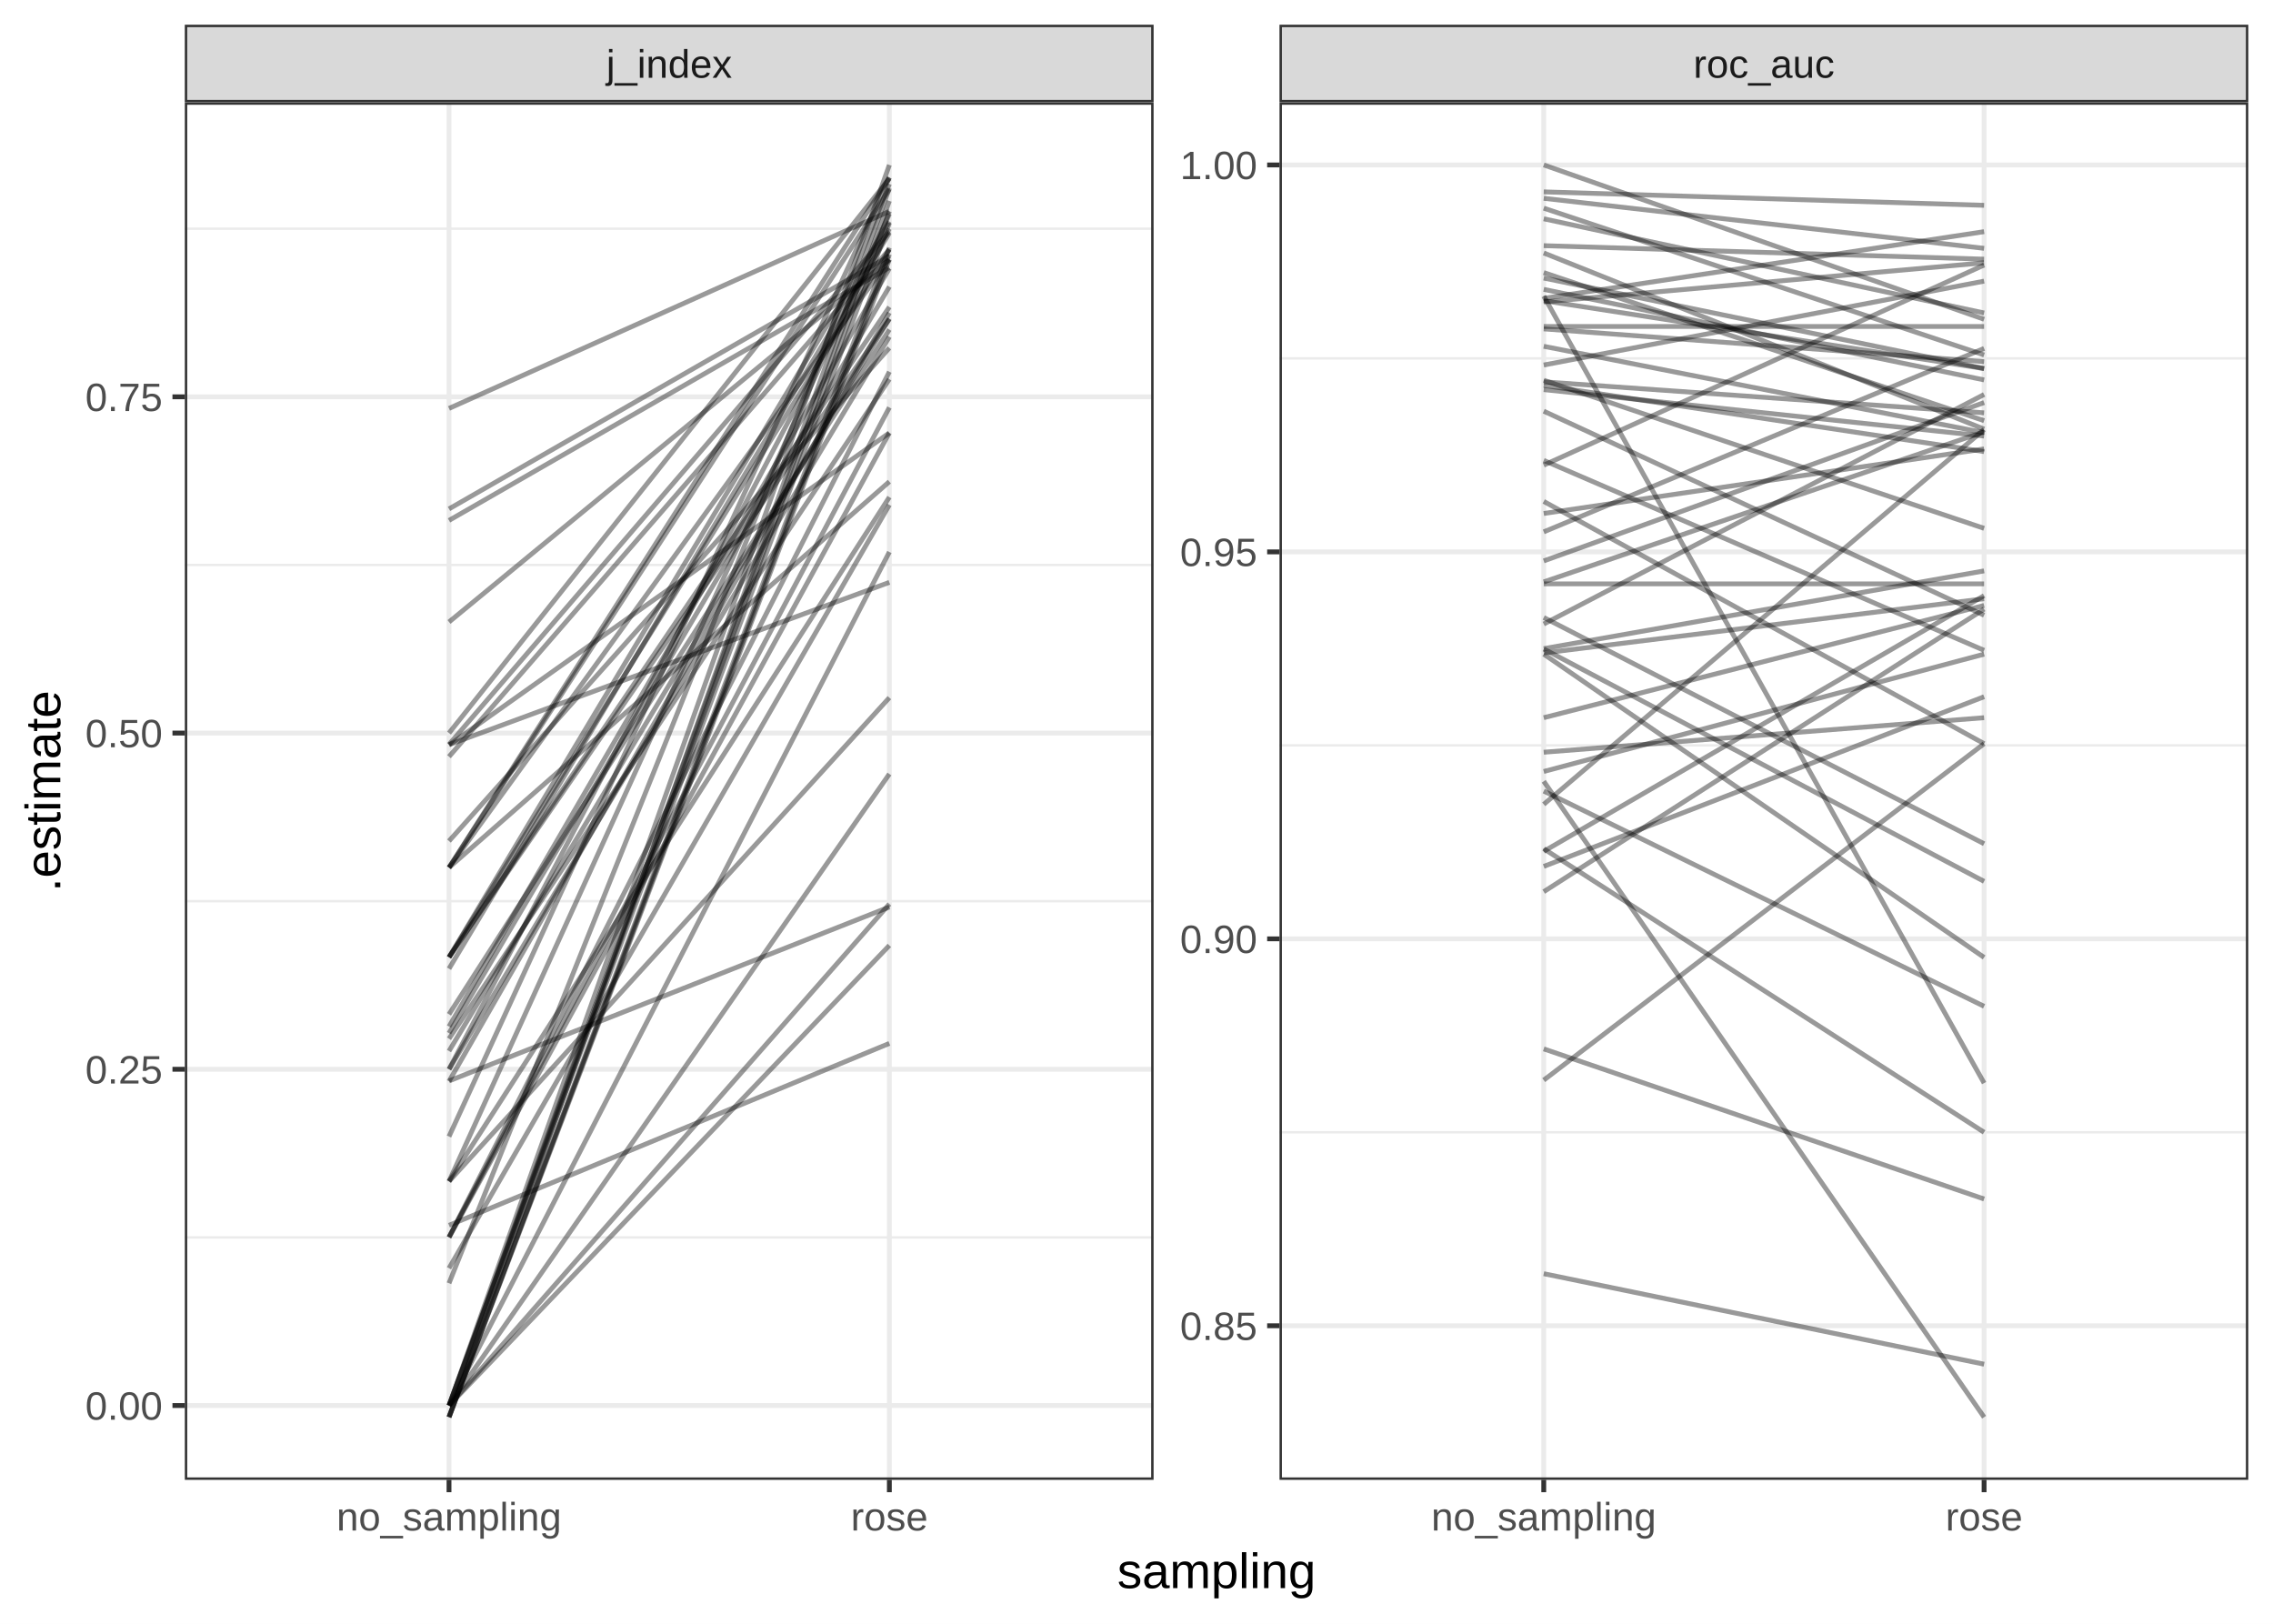
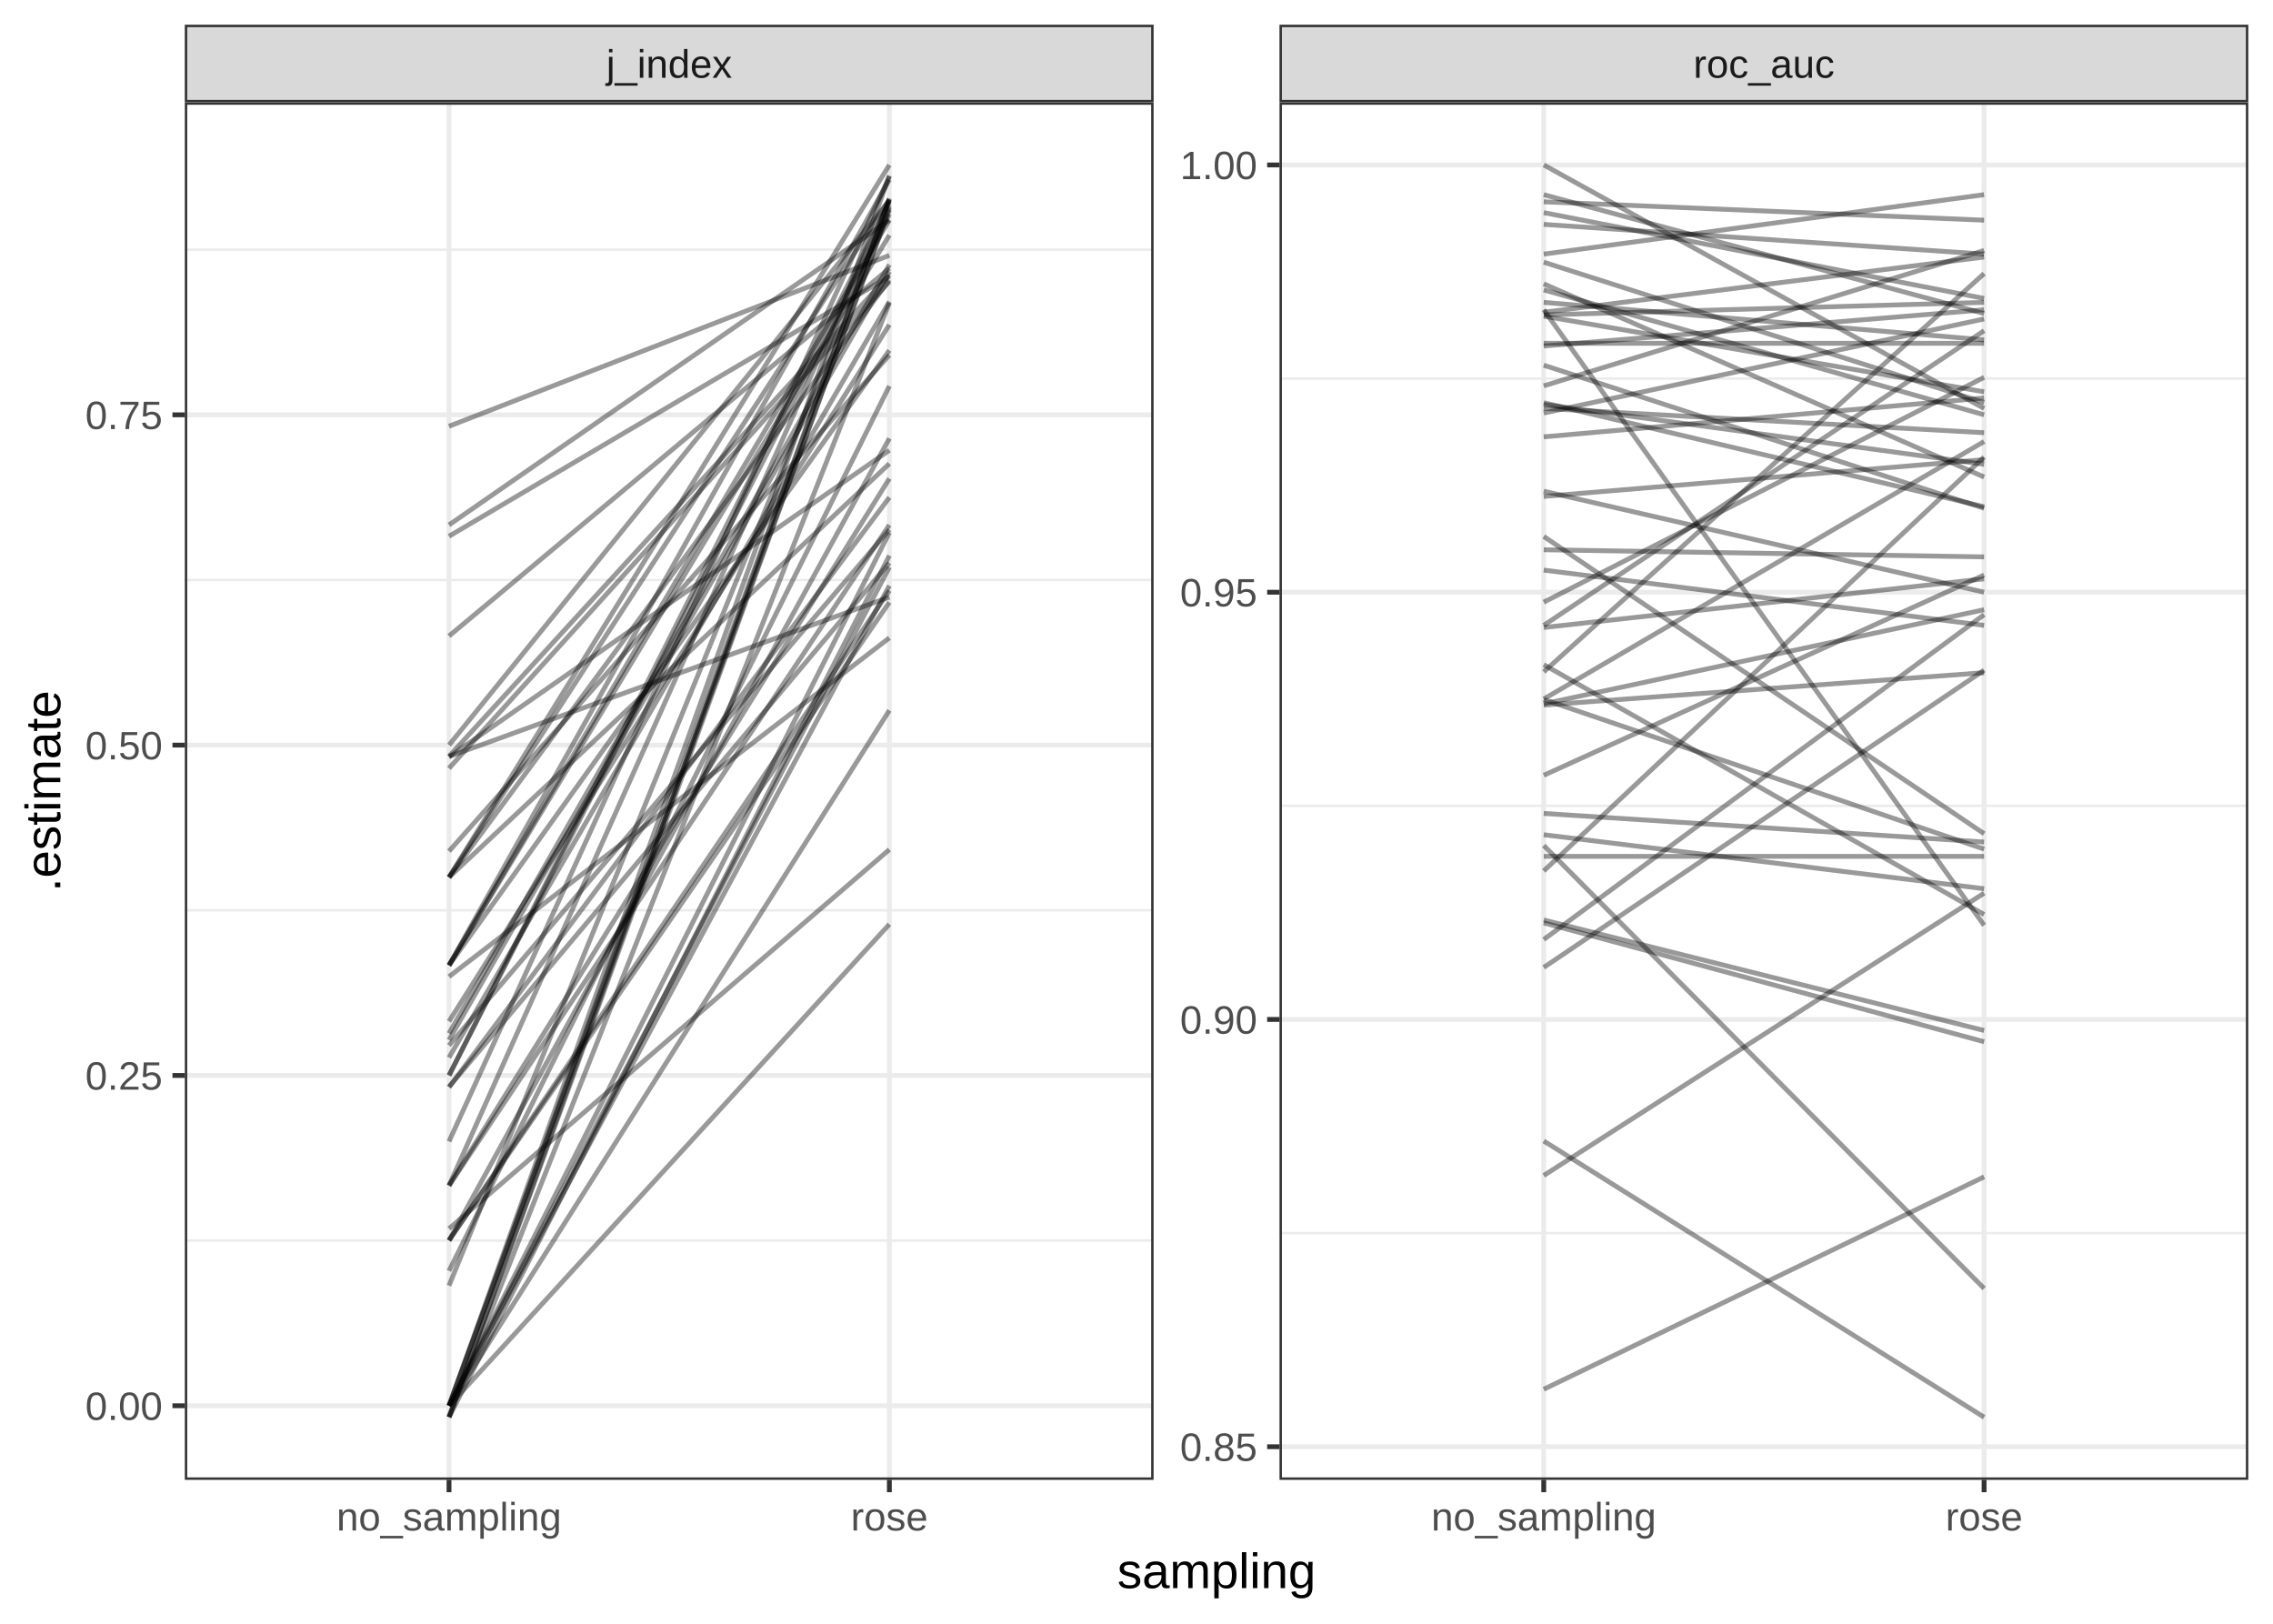
<svg xmlns="http://www.w3.org/2000/svg" class="svglite" width="504.00pt" height="360.00pt" viewBox="0 0 504.00 360.00">
  <defs>
    <style type="text/css">
    .svglite line, .svglite polyline, .svglite polygon, .svglite path, .svglite rect, .svglite circle {
      fill: none;
      stroke: #000000;
      stroke-linecap: round;
      stroke-linejoin: round;
      stroke-miterlimit: 10.00;
    }
  </style>
  </defs>
  <rect width="100%" height="100%" style="stroke: none; fill: none;" />
  <defs>
    <clipPath id="cpMC4wMHw1MDQuMDB8MC4wMHwzNjAuMDA=">
      <rect x="0.00" y="0.00" width="504.00" height="360.00" />
    </clipPath>
  </defs>
  <g clip-path="url(#cpMC4wMHw1MDQuMDB8MC4wMHwzNjAuMDA=)">
    <rect x="0.00" y="0.00" width="504.00" height="360.00" style="stroke-width: 1.07; stroke: #FFFFFF; fill: #FFFFFF;" />
  </g>
  <defs>
    <clipPath id="cpNDAuOTh8MjU1Ljc5fDIyLjY5fDMyOC4xMA==">
      <rect x="40.98" y="22.69" width="214.81" height="305.41" />
    </clipPath>
  </defs>
  <g clip-path="url(#cpNDAuOTh8MjU1Ljc5fDIyLjY5fDMyOC4xMA==)">
    <rect x="40.98" y="22.69" width="214.81" height="305.41" style="stroke-width: 1.07; stroke: none; fill: #FFFFFF;" />
-     <polyline points="40.98,274.35 255.79,274.35 " style="stroke-width: 0.53; stroke: #EBEBEB; stroke-linecap: butt;" />
-     <polyline points="40.98,199.80 255.79,199.80 " style="stroke-width: 0.53; stroke: #EBEBEB; stroke-linecap: butt;" />
-     <polyline points="40.98,125.26 255.79,125.26 " style="stroke-width: 0.53; stroke: #EBEBEB; stroke-linecap: butt;" />
-     <polyline points="40.98,50.71 255.79,50.71 " style="stroke-width: 0.53; stroke: #EBEBEB; stroke-linecap: butt;" />
-     <polyline points="40.98,311.62 255.79,311.62 " style="stroke-width: 1.07; stroke: #EBEBEB; stroke-linecap: butt;" />
-     <polyline points="40.98,237.07 255.79,237.07 " style="stroke-width: 1.07; stroke: #EBEBEB; stroke-linecap: butt;" />
-     <polyline points="40.98,162.53 255.79,162.53 " style="stroke-width: 1.07; stroke: #EBEBEB; stroke-linecap: butt;" />
-     <polyline points="40.98,87.98 255.79,87.98 " style="stroke-width: 1.07; stroke: #EBEBEB; stroke-linecap: butt;" />
+     <polyline points="40.98,275.05 255.79,275.05 " style="stroke-width: 0.53; stroke: #EBEBEB; stroke-linecap: butt;" />
+     <polyline points="40.98,201.82 255.79,201.82 " style="stroke-width: 0.53; stroke: #EBEBEB; stroke-linecap: butt;" />
+     <polyline points="40.98,128.59 255.79,128.59 " style="stroke-width: 0.53; stroke: #EBEBEB; stroke-linecap: butt;" />
+     <polyline points="40.98,55.36 255.79,55.36 " style="stroke-width: 0.53; stroke: #EBEBEB; stroke-linecap: butt;" />
+     <polyline points="40.98,311.67 255.79,311.67 " style="stroke-width: 1.07; stroke: #EBEBEB; stroke-linecap: butt;" />
+     <polyline points="40.98,238.44 255.79,238.44 " style="stroke-width: 1.07; stroke: #EBEBEB; stroke-linecap: butt;" />
+     <polyline points="40.98,165.20 255.79,165.20 " style="stroke-width: 1.07; stroke: #EBEBEB; stroke-linecap: butt;" />
+     <polyline points="40.98,91.97 255.79,91.97 " style="stroke-width: 1.07; stroke: #EBEBEB; stroke-linecap: butt;" />
    <polyline points="99.56,328.10 99.56,22.69 " style="stroke-width: 1.07; stroke: #EBEBEB; stroke-linecap: butt;" />
    <polyline points="197.20,328.10 197.20,22.69 " style="stroke-width: 1.07; stroke: #EBEBEB; stroke-linecap: butt;" />
-     <polyline points="99.56,115.38 197.20,59.31 " style="stroke-width: 1.07; stroke: #000000; stroke-opacity: 0.40; stroke-linecap: butt;" />
-     <polyline points="99.56,186.47 197.20,77.14 " style="stroke-width: 1.07; stroke: #000000; stroke-opacity: 0.40; stroke-linecap: butt;" />
-     <polyline points="99.56,311.62 197.20,44.55 " style="stroke-width: 1.07; stroke: #000000; stroke-opacity: 0.40; stroke-linecap: butt;" />
-     <polyline points="99.56,314.19 197.20,41.71 " style="stroke-width: 1.07; stroke: #000000; stroke-opacity: 0.40; stroke-linecap: butt;" />
-     <polyline points="99.56,214.77 197.20,51.66 " style="stroke-width: 1.07; stroke: #000000; stroke-opacity: 0.40; stroke-linecap: butt;" />
-     <polyline points="99.56,167.76 197.20,55.29 " style="stroke-width: 1.07; stroke: #000000; stroke-opacity: 0.40; stroke-linecap: butt;" />
-     <polyline points="99.56,311.62 197.20,49.42 " style="stroke-width: 1.07; stroke: #000000; stroke-opacity: 0.40; stroke-linecap: butt;" />
-     <polyline points="99.56,239.65 197.20,201.09 " style="stroke-width: 1.07; stroke: #000000; stroke-opacity: 0.40; stroke-linecap: butt;" />
-     <polyline points="99.56,311.62 197.20,200.43 " style="stroke-width: 1.07; stroke: #000000; stroke-opacity: 0.40; stroke-linecap: butt;" />
-     <polyline points="99.56,90.55 197.20,46.85 " style="stroke-width: 1.07; stroke: #000000; stroke-opacity: 0.40; stroke-linecap: butt;" />
-     <polyline points="99.56,192.35 197.20,41.96 " style="stroke-width: 1.07; stroke: #000000; stroke-opacity: 0.40; stroke-linecap: butt;" />
-     <polyline points="99.56,261.92 197.20,110.22 " style="stroke-width: 1.07; stroke: #000000; stroke-opacity: 0.40; stroke-linecap: butt;" />
-     <polyline points="99.56,165.06 197.20,51.34 " style="stroke-width: 1.07; stroke: #000000; stroke-opacity: 0.40; stroke-linecap: butt;" />
-     <polyline points="99.56,192.35 197.20,106.78 " style="stroke-width: 1.07; stroke: #000000; stroke-opacity: 0.40; stroke-linecap: butt;" />
-     <polyline points="99.56,274.30 197.20,90.34 " style="stroke-width: 1.07; stroke: #000000; stroke-opacity: 0.40; stroke-linecap: butt;" />
-     <polyline points="99.56,233.03 197.20,70.64 " style="stroke-width: 1.07; stroke: #000000; stroke-opacity: 0.40; stroke-linecap: butt;" />
-     <polyline points="99.56,311.62 197.20,122.38 " style="stroke-width: 1.07; stroke: #000000; stroke-opacity: 0.40; stroke-linecap: butt;" />
-     <polyline points="99.56,212.23 197.20,70.74 " style="stroke-width: 1.07; stroke: #000000; stroke-opacity: 0.40; stroke-linecap: butt;" />
-     <polyline points="99.56,311.62 197.20,46.85 " style="stroke-width: 1.07; stroke: #000000; stroke-opacity: 0.40; stroke-linecap: butt;" />
-     <polyline points="99.56,237.07 197.20,74.67 " style="stroke-width: 1.07; stroke: #000000; stroke-opacity: 0.40; stroke-linecap: butt;" />
-     <polyline points="99.56,311.62 197.20,36.57 " style="stroke-width: 1.07; stroke: #000000; stroke-opacity: 0.40; stroke-linecap: butt;" />
-     <polyline points="99.56,311.62 197.20,171.60 " style="stroke-width: 1.07; stroke: #000000; stroke-opacity: 0.40; stroke-linecap: butt;" />
-     <polyline points="99.56,212.23 197.20,49.12 " style="stroke-width: 1.07; stroke: #000000; stroke-opacity: 0.40; stroke-linecap: butt;" />
-     <polyline points="99.56,165.19 197.20,95.97 " style="stroke-width: 1.07; stroke: #000000; stroke-opacity: 0.40; stroke-linecap: butt;" />
-     <polyline points="99.56,274.30 197.20,82.42 " style="stroke-width: 1.07; stroke: #000000; stroke-opacity: 0.40; stroke-linecap: butt;" />
-     <polyline points="99.56,112.83 197.20,56.76 " style="stroke-width: 1.07; stroke: #000000; stroke-opacity: 0.40; stroke-linecap: butt;" />
-     <polyline points="99.56,192.35 197.20,39.36 " style="stroke-width: 1.07; stroke: #000000; stroke-opacity: 0.40; stroke-linecap: butt;" />
-     <polyline points="99.56,192.35 197.20,57.52 " style="stroke-width: 1.07; stroke: #000000; stroke-opacity: 0.40; stroke-linecap: butt;" />
-     <polyline points="99.56,261.92 197.20,47.44 " style="stroke-width: 1.07; stroke: #000000; stroke-opacity: 0.40; stroke-linecap: butt;" />
-     <polyline points="99.56,162.53 197.20,39.59 " style="stroke-width: 1.07; stroke: #000000; stroke-opacity: 0.40; stroke-linecap: butt;" />
-     <polyline points="99.56,311.62 197.20,209.61 " style="stroke-width: 1.07; stroke: #000000; stroke-opacity: 0.40; stroke-linecap: butt;" />
-     <polyline points="99.56,227.59 197.20,59.52 " style="stroke-width: 1.07; stroke: #000000; stroke-opacity: 0.40; stroke-linecap: butt;" />
-     <polyline points="99.56,281.18 197.20,111.94 " style="stroke-width: 1.07; stroke: #000000; stroke-opacity: 0.40; stroke-linecap: butt;" />
-     <polyline points="99.56,230.30 197.20,84.07 " style="stroke-width: 1.07; stroke: #000000; stroke-opacity: 0.40; stroke-linecap: butt;" />
-     <polyline points="99.56,261.92 197.20,154.68 " style="stroke-width: 1.07; stroke: #000000; stroke-opacity: 0.40; stroke-linecap: butt;" />
-     <polyline points="99.56,212.23 197.20,68.06 " style="stroke-width: 1.07; stroke: #000000; stroke-opacity: 0.40; stroke-linecap: butt;" />
-     <polyline points="99.56,212.23 197.20,55.29 " style="stroke-width: 1.07; stroke: #000000; stroke-opacity: 0.40; stroke-linecap: butt;" />
-     <polyline points="99.56,284.51 197.20,40.79 " style="stroke-width: 1.07; stroke: #000000; stroke-opacity: 0.40; stroke-linecap: butt;" />
-     <polyline points="99.56,165.10 197.20,129.11 " style="stroke-width: 1.07; stroke: #000000; stroke-opacity: 0.40; stroke-linecap: butt;" />
-     <polyline points="99.56,271.66 197.20,231.33 " style="stroke-width: 1.07; stroke: #000000; stroke-opacity: 0.40; stroke-linecap: butt;" />
-     <polyline points="99.56,237.07 197.20,50.71 " style="stroke-width: 1.07; stroke: #000000; stroke-opacity: 0.40; stroke-linecap: butt;" />
-     <polyline points="99.56,314.21 197.20,54.92 " style="stroke-width: 1.07; stroke: #000000; stroke-opacity: 0.40; stroke-linecap: butt;" />
-     <polyline points="99.56,314.15 197.20,56.39 " style="stroke-width: 1.07; stroke: #000000; stroke-opacity: 0.40; stroke-linecap: butt;" />
-     <polyline points="99.56,274.35 197.20,95.97 " style="stroke-width: 1.07; stroke: #000000; stroke-opacity: 0.40; stroke-linecap: butt;" />
-     <polyline points="99.56,229.06 197.20,63.57 " style="stroke-width: 1.07; stroke: #000000; stroke-opacity: 0.40; stroke-linecap: butt;" />
-     <polyline points="99.56,314.21 197.20,57.52 " style="stroke-width: 1.07; stroke: #000000; stroke-opacity: 0.40; stroke-linecap: butt;" />
-     <polyline points="99.56,137.90 197.20,57.52 " style="stroke-width: 1.07; stroke: #000000; stroke-opacity: 0.40; stroke-linecap: butt;" />
-     <polyline points="99.56,224.88 197.20,73.07 " style="stroke-width: 1.07; stroke: #000000; stroke-opacity: 0.40; stroke-linecap: butt;" />
-     <polyline points="99.56,239.74 197.20,69.35 " style="stroke-width: 1.07; stroke: #000000; stroke-opacity: 0.40; stroke-linecap: butt;" />
-     <polyline points="99.56,251.98 197.20,39.36 " style="stroke-width: 1.07; stroke: #000000; stroke-opacity: 0.40; stroke-linecap: butt;" />
+     <polyline points="99.56,118.89 197.20,61.30 " style="stroke-width: 1.07; stroke: #000000; stroke-opacity: 0.40; stroke-linecap: butt;" />
+     <polyline points="99.56,188.72 197.20,78.73 " style="stroke-width: 1.07; stroke: #000000; stroke-opacity: 0.40; stroke-linecap: butt;" />
+     <polyline points="99.56,311.67 197.20,44.21 " style="stroke-width: 1.07; stroke: #000000; stroke-opacity: 0.40; stroke-linecap: butt;" />
+     <polyline points="99.56,314.19 197.20,43.99 " style="stroke-width: 1.07; stroke: #000000; stroke-opacity: 0.40; stroke-linecap: butt;" />
+     <polyline points="99.56,216.53 197.20,141.42 " style="stroke-width: 1.07; stroke: #000000; stroke-opacity: 0.40; stroke-linecap: butt;" />
+     <polyline points="99.56,170.34 197.20,62.42 " style="stroke-width: 1.07; stroke: #000000; stroke-opacity: 0.40; stroke-linecap: butt;" />
+     <polyline points="99.56,311.67 197.20,129.85 " style="stroke-width: 1.07; stroke: #000000; stroke-opacity: 0.40; stroke-linecap: butt;" />
+     <polyline points="99.56,240.96 197.20,124.80 " style="stroke-width: 1.07; stroke: #000000; stroke-opacity: 0.40; stroke-linecap: butt;" />
+     <polyline points="99.56,311.67 197.20,204.92 " style="stroke-width: 1.07; stroke: #000000; stroke-opacity: 0.40; stroke-linecap: butt;" />
+     <polyline points="99.56,94.50 197.20,56.62 " style="stroke-width: 1.07; stroke: #000000; stroke-opacity: 0.40; stroke-linecap: butt;" />
+     <polyline points="99.56,194.50 197.20,36.57 " style="stroke-width: 1.07; stroke: #000000; stroke-opacity: 0.40; stroke-linecap: butt;" />
+     <polyline points="99.56,262.85 197.20,116.38 " style="stroke-width: 1.07; stroke: #000000; stroke-opacity: 0.40; stroke-linecap: butt;" />
+     <polyline points="99.56,167.69 197.20,60.94 " style="stroke-width: 1.07; stroke: #000000; stroke-opacity: 0.40; stroke-linecap: butt;" />
+     <polyline points="99.56,194.50 197.20,102.80 " style="stroke-width: 1.07; stroke: #000000; stroke-opacity: 0.40; stroke-linecap: butt;" />
+     <polyline points="99.56,275.00 197.20,133.54 " style="stroke-width: 1.07; stroke: #000000; stroke-opacity: 0.40; stroke-linecap: butt;" />
+     <polyline points="99.56,234.47 197.20,66.87 " style="stroke-width: 1.07; stroke: #000000; stroke-opacity: 0.40; stroke-linecap: butt;" />
+     <polyline points="99.56,311.67 197.20,125.76 " style="stroke-width: 1.07; stroke: #000000; stroke-opacity: 0.40; stroke-linecap: butt;" />
+     <polyline points="99.56,214.02 197.20,77.68 " style="stroke-width: 1.07; stroke: #000000; stroke-opacity: 0.40; stroke-linecap: butt;" />
+     <polyline points="99.56,311.67 197.20,46.52 " style="stroke-width: 1.07; stroke: #000000; stroke-opacity: 0.40; stroke-linecap: butt;" />
+     <polyline points="99.56,238.44 197.20,44.89 " style="stroke-width: 1.07; stroke: #000000; stroke-opacity: 0.40; stroke-linecap: butt;" />
+     <polyline points="99.56,311.67 197.20,38.94 " style="stroke-width: 1.07; stroke: #000000; stroke-opacity: 0.40; stroke-linecap: butt;" />
+     <polyline points="99.56,311.67 197.20,118.08 " style="stroke-width: 1.07; stroke: #000000; stroke-opacity: 0.40; stroke-linecap: butt;" />
+     <polyline points="99.56,214.02 197.20,48.78 " style="stroke-width: 1.07; stroke: #000000; stroke-opacity: 0.40; stroke-linecap: butt;" />
+     <polyline points="99.56,167.82 197.20,99.82 " style="stroke-width: 1.07; stroke: #000000; stroke-opacity: 0.40; stroke-linecap: butt;" />
+     <polyline points="99.56,275.00 197.20,130.95 " style="stroke-width: 1.07; stroke: #000000; stroke-opacity: 0.40; stroke-linecap: butt;" />
+     <polyline points="99.56,116.38 197.20,48.78 " style="stroke-width: 1.07; stroke: #000000; stroke-opacity: 0.40; stroke-linecap: butt;" />
+     <polyline points="99.56,194.50 197.20,44.21 " style="stroke-width: 1.07; stroke: #000000; stroke-opacity: 0.40; stroke-linecap: butt;" />
+     <polyline points="99.56,194.50 197.20,62.04 " style="stroke-width: 1.07; stroke: #000000; stroke-opacity: 0.40; stroke-linecap: butt;" />
+     <polyline points="99.56,262.85 197.20,44.44 " style="stroke-width: 1.07; stroke: #000000; stroke-opacity: 0.40; stroke-linecap: butt;" />
+     <polyline points="99.56,165.20 197.20,44.44 " style="stroke-width: 1.07; stroke: #000000; stroke-opacity: 0.40; stroke-linecap: butt;" />
+     <polyline points="99.56,311.67 197.20,157.50 " style="stroke-width: 1.07; stroke: #000000; stroke-opacity: 0.40; stroke-linecap: butt;" />
+     <polyline points="99.56,229.11 197.20,58.68 " style="stroke-width: 1.07; stroke: #000000; stroke-opacity: 0.40; stroke-linecap: butt;" />
+     <polyline points="99.56,281.76 197.20,85.59 " style="stroke-width: 1.07; stroke: #000000; stroke-opacity: 0.40; stroke-linecap: butt;" />
+     <polyline points="99.56,231.78 197.20,117.44 " style="stroke-width: 1.07; stroke: #000000; stroke-opacity: 0.40; stroke-linecap: butt;" />
+     <polyline points="99.56,262.85 197.20,106.10 " style="stroke-width: 1.07; stroke: #000000; stroke-opacity: 0.40; stroke-linecap: butt;" />
+     <polyline points="99.56,214.02 197.20,39.85 " style="stroke-width: 1.07; stroke: #000000; stroke-opacity: 0.40; stroke-linecap: butt;" />
+     <polyline points="99.56,214.02 197.20,52.14 " style="stroke-width: 1.07; stroke: #000000; stroke-opacity: 0.40; stroke-linecap: butt;" />
+     <polyline points="99.56,285.04 197.20,45.61 " style="stroke-width: 1.07; stroke: #000000; stroke-opacity: 0.40; stroke-linecap: butt;" />
+     <polyline points="99.56,167.73 197.20,132.38 " style="stroke-width: 1.07; stroke: #000000; stroke-opacity: 0.40; stroke-linecap: butt;" />
+     <polyline points="99.56,272.41 197.20,188.35 " style="stroke-width: 1.07; stroke: #000000; stroke-opacity: 0.40; stroke-linecap: butt;" />
+     <polyline points="99.56,238.44 197.20,47.51 " style="stroke-width: 1.07; stroke: #000000; stroke-opacity: 0.40; stroke-linecap: butt;" />
+     <polyline points="99.56,314.21 197.20,123.18 " style="stroke-width: 1.07; stroke: #000000; stroke-opacity: 0.40; stroke-linecap: butt;" />
+     <polyline points="99.56,314.15 197.20,46.05 " style="stroke-width: 1.07; stroke: #000000; stroke-opacity: 0.40; stroke-linecap: butt;" />
+     <polyline points="99.56,275.05 197.20,97.20 " style="stroke-width: 1.07; stroke: #000000; stroke-opacity: 0.40; stroke-linecap: butt;" />
+     <polyline points="99.56,230.57 197.20,60.22 " style="stroke-width: 1.07; stroke: #000000; stroke-opacity: 0.40; stroke-linecap: butt;" />
+     <polyline points="99.56,314.21 197.20,67.14 " style="stroke-width: 1.07; stroke: #000000; stroke-opacity: 0.40; stroke-linecap: butt;" />
+     <polyline points="99.56,141.01 197.20,59.50 " style="stroke-width: 1.07; stroke: #000000; stroke-opacity: 0.40; stroke-linecap: butt;" />
+     <polyline points="99.56,226.45 197.20,72.00 " style="stroke-width: 1.07; stroke: #000000; stroke-opacity: 0.40; stroke-linecap: butt;" />
+     <polyline points="99.56,241.05 197.20,110.28 " style="stroke-width: 1.07; stroke: #000000; stroke-opacity: 0.40; stroke-linecap: butt;" />
+     <polyline points="99.56,253.08 197.20,39.12 " style="stroke-width: 1.07; stroke: #000000; stroke-opacity: 0.40; stroke-linecap: butt;" />
    <rect x="40.98" y="22.69" width="214.81" height="305.41" style="stroke-width: 1.07; stroke: #333333;" />
  </g>
  <g clip-path="url(#cpMC4wMHw1MDQuMDB8MC4wMHwzNjAuMDA=)">
</g>
  <defs>
    <clipPath id="cpMjgzLjcxfDQ5OC41MnwyMi42OXwzMjguMTA=">
      <rect x="283.71" y="22.69" width="214.81" height="305.41" />
    </clipPath>
  </defs>
  <g clip-path="url(#cpMjgzLjcxfDQ5OC41MnwyMi42OXwzMjguMTA=)">
    <rect x="283.71" y="22.69" width="214.81" height="305.41" style="stroke-width: 1.07; stroke: none; fill: #FFFFFF;" />
-     <polyline points="283.71,251.04 498.52,251.04 " style="stroke-width: 0.53; stroke: #EBEBEB; stroke-linecap: butt;" />
-     <polyline points="283.71,165.25 498.52,165.25 " style="stroke-width: 0.53; stroke: #EBEBEB; stroke-linecap: butt;" />
-     <polyline points="283.71,79.46 498.52,79.46 " style="stroke-width: 0.53; stroke: #EBEBEB; stroke-linecap: butt;" />
-     <polyline points="283.71,293.93 498.52,293.93 " style="stroke-width: 1.07; stroke: #EBEBEB; stroke-linecap: butt;" />
-     <polyline points="283.71,208.15 498.52,208.15 " style="stroke-width: 1.07; stroke: #EBEBEB; stroke-linecap: butt;" />
-     <polyline points="283.71,122.36 498.52,122.36 " style="stroke-width: 1.07; stroke: #EBEBEB; stroke-linecap: butt;" />
+     <polyline points="283.71,273.38 498.52,273.38 " style="stroke-width: 0.53; stroke: #EBEBEB; stroke-linecap: butt;" />
+     <polyline points="283.71,178.66 498.52,178.66 " style="stroke-width: 0.53; stroke: #EBEBEB; stroke-linecap: butt;" />
+     <polyline points="283.71,83.93 498.52,83.93 " style="stroke-width: 0.53; stroke: #EBEBEB; stroke-linecap: butt;" />
+     <polyline points="283.71,320.75 498.52,320.75 " style="stroke-width: 1.07; stroke: #EBEBEB; stroke-linecap: butt;" />
+     <polyline points="283.71,226.02 498.52,226.02 " style="stroke-width: 1.07; stroke: #EBEBEB; stroke-linecap: butt;" />
+     <polyline points="283.71,131.30 498.52,131.30 " style="stroke-width: 1.07; stroke: #EBEBEB; stroke-linecap: butt;" />
    <polyline points="283.71,36.57 498.52,36.57 " style="stroke-width: 1.07; stroke: #EBEBEB; stroke-linecap: butt;" />
    <polyline points="342.30,328.10 342.30,22.69 " style="stroke-width: 1.07; stroke: #EBEBEB; stroke-linecap: butt;" />
    <polyline points="439.94,328.10 439.94,22.69 " style="stroke-width: 1.07; stroke: #EBEBEB; stroke-linecap: butt;" />
-     <polyline points="342.30,85.45 439.94,100.12 " style="stroke-width: 1.07; stroke: #000000; stroke-opacity: 0.40; stroke-linecap: butt;" />
-     <polyline points="342.30,56.09 439.94,95.14 " style="stroke-width: 1.07; stroke: #000000; stroke-opacity: 0.40; stroke-linecap: butt;" />
-     <polyline points="342.30,84.31 439.94,117.14 " style="stroke-width: 1.07; stroke: #000000; stroke-opacity: 0.40; stroke-linecap: butt;" />
-     <polyline points="342.30,129.01 439.94,95.73 " style="stroke-width: 1.07; stroke: #000000; stroke-opacity: 0.40; stroke-linecap: butt;" />
-     <polyline points="342.30,129.45 439.94,129.45 " style="stroke-width: 1.07; stroke: #000000; stroke-opacity: 0.40; stroke-linecap: butt;" />
-     <polyline points="342.30,124.36 439.94,89.25 " style="stroke-width: 1.07; stroke: #000000; stroke-opacity: 0.40; stroke-linecap: butt;" />
-     <polyline points="342.30,117.92 439.94,77.25 " style="stroke-width: 1.07; stroke: #000000; stroke-opacity: 0.40; stroke-linecap: butt;" />
-     <polyline points="342.30,188.18 439.94,251.04 " style="stroke-width: 1.07; stroke: #000000; stroke-opacity: 0.40; stroke-linecap: butt;" />
-     <polyline points="342.30,65.65 439.94,240.13 " style="stroke-width: 1.07; stroke: #000000; stroke-opacity: 0.40; stroke-linecap: butt;" />
-     <polyline points="342.30,43.97 439.94,55.06 " style="stroke-width: 1.07; stroke: #000000; stroke-opacity: 0.40; stroke-linecap: butt;" />
-     <polyline points="342.30,42.54 439.94,45.52 " style="stroke-width: 1.07; stroke: #000000; stroke-opacity: 0.40; stroke-linecap: butt;" />
-     <polyline points="342.30,192.09 439.94,154.47 " style="stroke-width: 1.07; stroke: #000000; stroke-opacity: 0.40; stroke-linecap: butt;" />
-     <polyline points="342.30,72.92 439.94,80.19 " style="stroke-width: 1.07; stroke: #000000; stroke-opacity: 0.40; stroke-linecap: butt;" />
-     <polyline points="342.30,197.70 439.94,135.04 " style="stroke-width: 1.07; stroke: #000000; stroke-opacity: 0.40; stroke-linecap: butt;" />
-     <polyline points="342.30,171.05 439.94,145.03 " style="stroke-width: 1.07; stroke: #000000; stroke-opacity: 0.40; stroke-linecap: butt;" />
-     <polyline points="342.30,143.89 439.94,195.41 " style="stroke-width: 1.07; stroke: #000000; stroke-opacity: 0.40; stroke-linecap: butt;" />
-     <polyline points="342.30,175.39 439.94,223.11 " style="stroke-width: 1.07; stroke: #000000; stroke-opacity: 0.40; stroke-linecap: butt;" />
-     <polyline points="342.30,84.66 439.94,91.53 " style="stroke-width: 1.07; stroke: #000000; stroke-opacity: 0.40; stroke-linecap: butt;" />
-     <polyline points="342.30,103.13 439.94,58.76 " style="stroke-width: 1.07; stroke: #000000; stroke-opacity: 0.40; stroke-linecap: butt;" />
-     <polyline points="342.30,143.81 439.94,126.57 " style="stroke-width: 1.07; stroke: #000000; stroke-opacity: 0.40; stroke-linecap: butt;" />
-     <polyline points="342.30,66.15 439.94,51.36 " style="stroke-width: 1.07; stroke: #000000; stroke-opacity: 0.40; stroke-linecap: butt;" />
-     <polyline points="342.30,111.17 439.94,164.88 " style="stroke-width: 1.07; stroke: #000000; stroke-opacity: 0.40; stroke-linecap: butt;" />
-     <polyline points="342.30,178.33 439.94,95.23 " style="stroke-width: 1.07; stroke: #000000; stroke-opacity: 0.40; stroke-linecap: butt;" />
-     <polyline points="342.30,159.12 439.94,134.23 " style="stroke-width: 1.07; stroke: #000000; stroke-opacity: 0.40; stroke-linecap: butt;" />
-     <polyline points="342.30,145.03 439.94,212.27 " style="stroke-width: 1.07; stroke: #000000; stroke-opacity: 0.40; stroke-linecap: butt;" />
-     <polyline points="342.30,36.57 439.94,70.79 " style="stroke-width: 1.07; stroke: #000000; stroke-opacity: 0.40; stroke-linecap: butt;" />
-     <polyline points="342.30,48.51 439.94,69.39 " style="stroke-width: 1.07; stroke: #000000; stroke-opacity: 0.40; stroke-linecap: butt;" />
-     <polyline points="342.30,60.44 439.94,93.27 " style="stroke-width: 1.07; stroke: #000000; stroke-opacity: 0.40; stroke-linecap: butt;" />
-     <polyline points="342.30,61.65 439.94,81.72 " style="stroke-width: 1.07; stroke: #000000; stroke-opacity: 0.40; stroke-linecap: butt;" />
-     <polyline points="342.30,64.16 439.94,84.23 " style="stroke-width: 1.07; stroke: #000000; stroke-opacity: 0.40; stroke-linecap: butt;" />
-     <polyline points="342.30,282.39 439.94,302.46 " style="stroke-width: 1.07; stroke: #000000; stroke-opacity: 0.40; stroke-linecap: butt;" />
-     <polyline points="342.30,102.08 439.94,144.19 " style="stroke-width: 1.07; stroke: #000000; stroke-opacity: 0.40; stroke-linecap: butt;" />
-     <polyline points="342.30,144.77 439.94,132.75 " style="stroke-width: 1.07; stroke: #000000; stroke-opacity: 0.40; stroke-linecap: butt;" />
-     <polyline points="342.30,113.84 439.94,99.53 " style="stroke-width: 1.07; stroke: #000000; stroke-opacity: 0.40; stroke-linecap: butt;" />
-     <polyline points="342.30,136.91 439.94,187.07 " style="stroke-width: 1.07; stroke: #000000; stroke-opacity: 0.40; stroke-linecap: butt;" />
-     <polyline points="342.30,86.38 439.94,96.68 " style="stroke-width: 1.07; stroke: #000000; stroke-opacity: 0.40; stroke-linecap: butt;" />
-     <polyline points="342.30,66.67 439.94,81.72 " style="stroke-width: 1.07; stroke: #000000; stroke-opacity: 0.40; stroke-linecap: butt;" />
-     <polyline points="342.30,80.93 439.94,62.33 " style="stroke-width: 1.07; stroke: #000000; stroke-opacity: 0.40; stroke-linecap: butt;" />
-     <polyline points="342.30,232.55 439.94,265.83 " style="stroke-width: 1.07; stroke: #000000; stroke-opacity: 0.40; stroke-linecap: butt;" />
-     <polyline points="342.30,173.22 439.94,314.21 " style="stroke-width: 1.07; stroke: #000000; stroke-opacity: 0.40; stroke-linecap: butt;" />
-     <polyline points="342.30,46.15 439.94,78.70 " style="stroke-width: 1.07; stroke: #000000; stroke-opacity: 0.40; stroke-linecap: butt;" />
-     <polyline points="342.30,188.75 439.94,132.06 " style="stroke-width: 1.07; stroke: #000000; stroke-opacity: 0.40; stroke-linecap: butt;" />
-     <polyline points="342.30,138.35 439.94,87.46 " style="stroke-width: 1.07; stroke: #000000; stroke-opacity: 0.40; stroke-linecap: butt;" />
-     <polyline points="342.30,166.78 439.94,159.12 " style="stroke-width: 1.07; stroke: #000000; stroke-opacity: 0.40; stroke-linecap: butt;" />
-     <polyline points="342.30,66.94 439.94,58.26 " style="stroke-width: 1.07; stroke: #000000; stroke-opacity: 0.40; stroke-linecap: butt;" />
-     <polyline points="342.30,239.48 439.94,164.88 " style="stroke-width: 1.07; stroke: #000000; stroke-opacity: 0.40; stroke-linecap: butt;" />
-     <polyline points="342.30,72.38 439.94,72.38 " style="stroke-width: 1.07; stroke: #000000; stroke-opacity: 0.40; stroke-linecap: butt;" />
-     <polyline points="342.30,91.16 439.94,136.40 " style="stroke-width: 1.07; stroke: #000000; stroke-opacity: 0.40; stroke-linecap: butt;" />
-     <polyline points="342.30,76.78 439.94,95.93 " style="stroke-width: 1.07; stroke: #000000; stroke-opacity: 0.40; stroke-linecap: butt;" />
-     <polyline points="342.30,54.47 439.94,57.46 " style="stroke-width: 1.07; stroke: #000000; stroke-opacity: 0.40; stroke-linecap: butt;" />
+     <polyline points="342.30,90.55 439.94,95.94 " style="stroke-width: 1.07; stroke: #000000; stroke-opacity: 0.40; stroke-linecap: butt;" />
+     <polyline points="342.30,58.13 439.94,89.26 " style="stroke-width: 1.07; stroke: #000000; stroke-opacity: 0.40; stroke-linecap: butt;" />
+     <polyline points="342.30,89.29 439.94,112.35 " style="stroke-width: 1.07; stroke: #000000; stroke-opacity: 0.40; stroke-linecap: butt;" />
+     <polyline points="342.30,138.65 439.94,73.32 " style="stroke-width: 1.07; stroke: #000000; stroke-opacity: 0.40; stroke-linecap: butt;" />
+     <polyline points="342.30,139.12 439.94,128.33 " style="stroke-width: 1.07; stroke: #000000; stroke-opacity: 0.40; stroke-linecap: butt;" />
+     <polyline points="342.30,133.51 439.94,83.66 " style="stroke-width: 1.07; stroke: #000000; stroke-opacity: 0.40; stroke-linecap: butt;" />
+     <polyline points="342.30,126.40 439.94,138.65 " style="stroke-width: 1.07; stroke: #000000; stroke-opacity: 0.40; stroke-linecap: butt;" />
+     <polyline points="342.30,203.97 439.94,228.47 " style="stroke-width: 1.07; stroke: #000000; stroke-opacity: 0.40; stroke-linecap: butt;" />
+     <polyline points="342.30,68.68 439.94,205.15 " style="stroke-width: 1.07; stroke: #000000; stroke-opacity: 0.40; stroke-linecap: butt;" />
+     <polyline points="342.30,44.74 439.94,48.82 " style="stroke-width: 1.07; stroke: #000000; stroke-opacity: 0.40; stroke-linecap: butt;" />
+     <polyline points="342.30,43.16 439.94,69.52 " style="stroke-width: 1.07; stroke: #000000; stroke-opacity: 0.40; stroke-linecap: butt;" />
+     <polyline points="342.30,208.30 439.94,136.28 " style="stroke-width: 1.07; stroke: #000000; stroke-opacity: 0.40; stroke-linecap: butt;" />
+     <polyline points="342.30,76.71 439.94,68.68 " style="stroke-width: 1.07; stroke: #000000; stroke-opacity: 0.40; stroke-linecap: butt;" />
+     <polyline points="342.30,214.49 439.94,148.59 " style="stroke-width: 1.07; stroke: #000000; stroke-opacity: 0.40; stroke-linecap: butt;" />
+     <polyline points="342.30,185.07 439.94,197.04 " style="stroke-width: 1.07; stroke: #000000; stroke-opacity: 0.40; stroke-linecap: butt;" />
+     <polyline points="342.30,155.08 439.94,188.26 " style="stroke-width: 1.07; stroke: #000000; stroke-opacity: 0.40; stroke-linecap: butt;" />
+     <polyline points="342.30,189.86 439.94,189.86 " style="stroke-width: 1.07; stroke: #000000; stroke-opacity: 0.40; stroke-linecap: butt;" />
+     <polyline points="342.30,89.67 439.94,102.94 " style="stroke-width: 1.07; stroke: #000000; stroke-opacity: 0.40; stroke-linecap: butt;" />
+     <polyline points="342.30,110.06 439.94,101.90 " style="stroke-width: 1.07; stroke: #000000; stroke-opacity: 0.40; stroke-linecap: butt;" />
+     <polyline points="342.30,154.98 439.94,97.89 " style="stroke-width: 1.07; stroke: #000000; stroke-opacity: 0.40; stroke-linecap: butt;" />
+     <polyline points="342.30,69.23 439.94,56.99 " style="stroke-width: 1.07; stroke: #000000; stroke-opacity: 0.40; stroke-linecap: butt;" />
+     <polyline points="342.30,118.94 439.94,184.84 " style="stroke-width: 1.07; stroke: #000000; stroke-opacity: 0.40; stroke-linecap: butt;" />
+     <polyline points="342.30,193.10 439.94,101.34 " style="stroke-width: 1.07; stroke: #000000; stroke-opacity: 0.40; stroke-linecap: butt;" />
+     <polyline points="342.30,171.89 439.94,127.49 " style="stroke-width: 1.07; stroke: #000000; stroke-opacity: 0.40; stroke-linecap: butt;" />
+     <polyline points="342.30,156.32 439.94,149.14 " style="stroke-width: 1.07; stroke: #000000; stroke-opacity: 0.40; stroke-linecap: butt;" />
+     <polyline points="342.30,36.57 439.94,90.55 " style="stroke-width: 1.07; stroke: #000000; stroke-opacity: 0.40; stroke-linecap: butt;" />
+     <polyline points="342.30,49.75 439.94,56.34 " style="stroke-width: 1.07; stroke: #000000; stroke-opacity: 0.40; stroke-linecap: butt;" />
+     <polyline points="342.30,62.93 439.94,105.76 " style="stroke-width: 1.07; stroke: #000000; stroke-opacity: 0.40; stroke-linecap: butt;" />
+     <polyline points="342.30,64.27 439.94,91.97 " style="stroke-width: 1.07; stroke: #000000; stroke-opacity: 0.40; stroke-linecap: butt;" />
+     <polyline points="342.30,67.04 439.94,75.35 " style="stroke-width: 1.07; stroke: #000000; stroke-opacity: 0.40; stroke-linecap: butt;" />
+     <polyline points="342.30,308.01 439.94,260.92 " style="stroke-width: 1.07; stroke: #000000; stroke-opacity: 0.40; stroke-linecap: butt;" />
+     <polyline points="342.30,108.91 439.94,131.30 " style="stroke-width: 1.07; stroke: #000000; stroke-opacity: 0.40; stroke-linecap: butt;" />
+     <polyline points="342.30,156.04 439.94,135.18 " style="stroke-width: 1.07; stroke: #000000; stroke-opacity: 0.40; stroke-linecap: butt;" />
+     <polyline points="342.30,121.89 439.94,123.47 " style="stroke-width: 1.07; stroke: #000000; stroke-opacity: 0.40; stroke-linecap: butt;" />
+     <polyline points="342.30,147.36 439.94,202.76 " style="stroke-width: 1.07; stroke: #000000; stroke-opacity: 0.40; stroke-linecap: butt;" />
+     <polyline points="342.30,91.57 439.94,70.71 " style="stroke-width: 1.07; stroke: #000000; stroke-opacity: 0.40; stroke-linecap: butt;" />
+     <polyline points="342.30,69.81 439.94,67.04 " style="stroke-width: 1.07; stroke: #000000; stroke-opacity: 0.40; stroke-linecap: butt;" />
+     <polyline points="342.30,85.55 439.94,55.53 " style="stroke-width: 1.07; stroke: #000000; stroke-opacity: 0.40; stroke-linecap: butt;" />
+     <polyline points="342.30,252.97 439.94,314.21 " style="stroke-width: 1.07; stroke: #000000; stroke-opacity: 0.40; stroke-linecap: butt;" />
+     <polyline points="342.30,187.46 439.94,285.66 " style="stroke-width: 1.07; stroke: #000000; stroke-opacity: 0.40; stroke-linecap: butt;" />
+     <polyline points="342.30,47.14 439.94,66.17 " style="stroke-width: 1.07; stroke: #000000; stroke-opacity: 0.40; stroke-linecap: butt;" />
+     <polyline points="342.30,204.61 439.94,230.96 " style="stroke-width: 1.07; stroke: #000000; stroke-opacity: 0.40; stroke-linecap: butt;" />
+     <polyline points="342.30,148.96 439.94,60.65 " style="stroke-width: 1.07; stroke: #000000; stroke-opacity: 0.40; stroke-linecap: butt;" />
+     <polyline points="342.30,180.35 439.94,186.69 " style="stroke-width: 1.07; stroke: #000000; stroke-opacity: 0.40; stroke-linecap: butt;" />
+     <polyline points="342.30,70.10 439.94,86.87 " style="stroke-width: 1.07; stroke: #000000; stroke-opacity: 0.40; stroke-linecap: butt;" />
+     <polyline points="342.30,260.62 439.94,198.02 " style="stroke-width: 1.07; stroke: #000000; stroke-opacity: 0.40; stroke-linecap: butt;" />
+     <polyline points="342.30,76.11 439.94,76.11 " style="stroke-width: 1.07; stroke: #000000; stroke-opacity: 0.40; stroke-linecap: butt;" />
+     <polyline points="342.30,96.85 439.94,88.24 " style="stroke-width: 1.07; stroke: #000000; stroke-opacity: 0.40; stroke-linecap: butt;" />
+     <polyline points="342.30,80.97 439.94,112.69 " style="stroke-width: 1.07; stroke: #000000; stroke-opacity: 0.40; stroke-linecap: butt;" />
+     <polyline points="342.30,56.34 439.94,43.16 " style="stroke-width: 1.07; stroke: #000000; stroke-opacity: 0.40; stroke-linecap: butt;" />
    <rect x="283.71" y="22.69" width="214.81" height="305.41" style="stroke-width: 1.07; stroke: #333333;" />
  </g>
  <g clip-path="url(#cpMC4wMHw1MDQuMDB8MC4wMHwzNjAuMDA=)">
</g>
  <defs>
    <clipPath id="cpNDAuOTh8MjU1Ljc5fDUuNDh8MjIuNjk=">
      <rect x="40.98" y="5.48" width="214.81" height="17.21" />
    </clipPath>
  </defs>
  <g clip-path="url(#cpNDAuOTh8MjU1Ljc5fDUuNDh8MjIuNjk=)">
    <rect x="40.98" y="5.48" width="214.81" height="17.21" style="stroke-width: 1.07; stroke: #333333; fill: #D9D9D9;" />
    <text x="148.38" y="17.24" text-anchor="middle" style="font-size: 8.80px; fill: #1A1A1A; font-family: Arial;" textLength="27.89px" lengthAdjust="spacingAndGlyphs">j_index</text>
  </g>
  <g clip-path="url(#cpMC4wMHw1MDQuMDB8MC4wMHwzNjAuMDA=)">
</g>
  <defs>
    <clipPath id="cpMjgzLjcxfDQ5OC41Mnw1LjQ4fDIyLjY5">
      <rect x="283.71" y="5.48" width="214.81" height="17.21" />
    </clipPath>
  </defs>
  <g clip-path="url(#cpMjgzLjcxfDQ5OC41Mnw1LjQ4fDIyLjY5)">
    <rect x="283.71" y="5.48" width="214.81" height="17.21" style="stroke-width: 1.07; stroke: #333333; fill: #D9D9D9;" />
    <text x="391.12" y="17.24" text-anchor="middle" style="font-size: 8.80px; fill: #1A1A1A; font-family: Arial;" textLength="31.31px" lengthAdjust="spacingAndGlyphs">roc_auc</text>
  </g>
  <g clip-path="url(#cpMC4wMHw1MDQuMDB8MC4wMHwzNjAuMDA=)">
    <polyline points="99.56,330.84 99.56,328.10 " style="stroke-width: 1.07; stroke: #333333; stroke-linecap: butt;" />
    <polyline points="197.20,330.84 197.20,328.10 " style="stroke-width: 1.07; stroke: #333333; stroke-linecap: butt;" />
    <text x="99.56" y="339.33" text-anchor="middle" style="font-size: 8.80px; fill: #4D4D4D; font-family: Arial;" textLength="49.90px" lengthAdjust="spacingAndGlyphs">no_sampling</text>
    <text x="197.20" y="339.33" text-anchor="middle" style="font-size: 8.80px; fill: #4D4D4D; font-family: Arial;" textLength="17.12px" lengthAdjust="spacingAndGlyphs">rose</text>
    <polyline points="342.30,330.84 342.30,328.10 " style="stroke-width: 1.07; stroke: #333333; stroke-linecap: butt;" />
    <polyline points="439.94,330.84 439.94,328.10 " style="stroke-width: 1.07; stroke: #333333; stroke-linecap: butt;" />
    <text x="342.30" y="339.33" text-anchor="middle" style="font-size: 8.80px; fill: #4D4D4D; font-family: Arial;" textLength="49.90px" lengthAdjust="spacingAndGlyphs">no_sampling</text>
    <text x="439.94" y="339.33" text-anchor="middle" style="font-size: 8.80px; fill: #4D4D4D; font-family: Arial;" textLength="17.12px" lengthAdjust="spacingAndGlyphs">rose</text>
-     <text x="278.78" y="297.09" text-anchor="end" style="font-size: 8.80px; fill: #4D4D4D; font-family: Arial;" textLength="17.13px" lengthAdjust="spacingAndGlyphs">0.85</text>
-     <text x="278.78" y="211.30" text-anchor="end" style="font-size: 8.80px; fill: #4D4D4D; font-family: Arial;" textLength="17.13px" lengthAdjust="spacingAndGlyphs">0.90</text>
-     <text x="278.78" y="125.51" text-anchor="end" style="font-size: 8.80px; fill: #4D4D4D; font-family: Arial;" textLength="17.13px" lengthAdjust="spacingAndGlyphs">0.95</text>
+     <text x="278.78" y="323.90" text-anchor="end" style="font-size: 8.80px; fill: #4D4D4D; font-family: Arial;" textLength="17.13px" lengthAdjust="spacingAndGlyphs">0.85</text>
+     <text x="278.78" y="229.18" text-anchor="end" style="font-size: 8.80px; fill: #4D4D4D; font-family: Arial;" textLength="17.13px" lengthAdjust="spacingAndGlyphs">0.90</text>
+     <text x="278.78" y="134.45" text-anchor="end" style="font-size: 8.80px; fill: #4D4D4D; font-family: Arial;" textLength="17.13px" lengthAdjust="spacingAndGlyphs">0.95</text>
    <text x="278.78" y="39.72" text-anchor="end" style="font-size: 8.80px; fill: #4D4D4D; font-family: Arial;" textLength="17.13px" lengthAdjust="spacingAndGlyphs">1.00</text>
-     <polyline points="280.97,293.93 283.71,293.93 " style="stroke-width: 1.07; stroke: #333333; stroke-linecap: butt;" />
-     <polyline points="280.97,208.15 283.71,208.15 " style="stroke-width: 1.07; stroke: #333333; stroke-linecap: butt;" />
-     <polyline points="280.97,122.36 283.71,122.36 " style="stroke-width: 1.07; stroke: #333333; stroke-linecap: butt;" />
+     <polyline points="280.97,320.75 283.71,320.75 " style="stroke-width: 1.07; stroke: #333333; stroke-linecap: butt;" />
+     <polyline points="280.97,226.02 283.71,226.02 " style="stroke-width: 1.07; stroke: #333333; stroke-linecap: butt;" />
+     <polyline points="280.97,131.30 283.71,131.30 " style="stroke-width: 1.07; stroke: #333333; stroke-linecap: butt;" />
    <polyline points="280.97,36.57 283.71,36.57 " style="stroke-width: 1.07; stroke: #333333; stroke-linecap: butt;" />
-     <text x="36.04" y="314.77" text-anchor="end" style="font-size: 8.80px; fill: #4D4D4D; font-family: Arial;" textLength="17.13px" lengthAdjust="spacingAndGlyphs">0.00</text>
-     <text x="36.04" y="240.23" text-anchor="end" style="font-size: 8.80px; fill: #4D4D4D; font-family: Arial;" textLength="17.13px" lengthAdjust="spacingAndGlyphs">0.25</text>
-     <text x="36.04" y="165.68" text-anchor="end" style="font-size: 8.80px; fill: #4D4D4D; font-family: Arial;" textLength="17.13px" lengthAdjust="spacingAndGlyphs">0.50</text>
-     <text x="36.04" y="91.14" text-anchor="end" style="font-size: 8.80px; fill: #4D4D4D; font-family: Arial;" textLength="17.13px" lengthAdjust="spacingAndGlyphs">0.75</text>
-     <polyline points="38.24,311.62 40.98,311.62 " style="stroke-width: 1.07; stroke: #333333; stroke-linecap: butt;" />
-     <polyline points="38.24,237.07 40.98,237.07 " style="stroke-width: 1.07; stroke: #333333; stroke-linecap: butt;" />
-     <polyline points="38.24,162.53 40.98,162.53 " style="stroke-width: 1.07; stroke: #333333; stroke-linecap: butt;" />
-     <polyline points="38.24,87.98 40.98,87.98 " style="stroke-width: 1.07; stroke: #333333; stroke-linecap: butt;" />
+     <text x="36.04" y="314.82" text-anchor="end" style="font-size: 8.80px; fill: #4D4D4D; font-family: Arial;" textLength="17.13px" lengthAdjust="spacingAndGlyphs">0.00</text>
+     <text x="36.04" y="241.59" text-anchor="end" style="font-size: 8.80px; fill: #4D4D4D; font-family: Arial;" textLength="17.13px" lengthAdjust="spacingAndGlyphs">0.25</text>
+     <text x="36.04" y="168.36" text-anchor="end" style="font-size: 8.80px; fill: #4D4D4D; font-family: Arial;" textLength="17.13px" lengthAdjust="spacingAndGlyphs">0.50</text>
+     <text x="36.04" y="95.13" text-anchor="end" style="font-size: 8.80px; fill: #4D4D4D; font-family: Arial;" textLength="17.13px" lengthAdjust="spacingAndGlyphs">0.75</text>
+     <polyline points="38.24,311.67 40.98,311.67 " style="stroke-width: 1.07; stroke: #333333; stroke-linecap: butt;" />
+     <polyline points="38.24,238.44 40.98,238.44 " style="stroke-width: 1.07; stroke: #333333; stroke-linecap: butt;" />
+     <polyline points="38.24,165.20 40.98,165.20 " style="stroke-width: 1.07; stroke: #333333; stroke-linecap: butt;" />
+     <polyline points="38.24,91.97 40.98,91.97 " style="stroke-width: 1.07; stroke: #333333; stroke-linecap: butt;" />
    <text x="269.75" y="352.10" text-anchor="middle" style="font-size: 11.00px; font-family: Arial;" textLength="44.03px" lengthAdjust="spacingAndGlyphs">sampling</text>
    <text transform="translate(13.37,175.39) rotate(-90)" text-anchor="middle" style="font-size: 11.00px; font-family: Arial;" textLength="44.63px" lengthAdjust="spacingAndGlyphs">.estimate</text>
  </g>
</svg>
